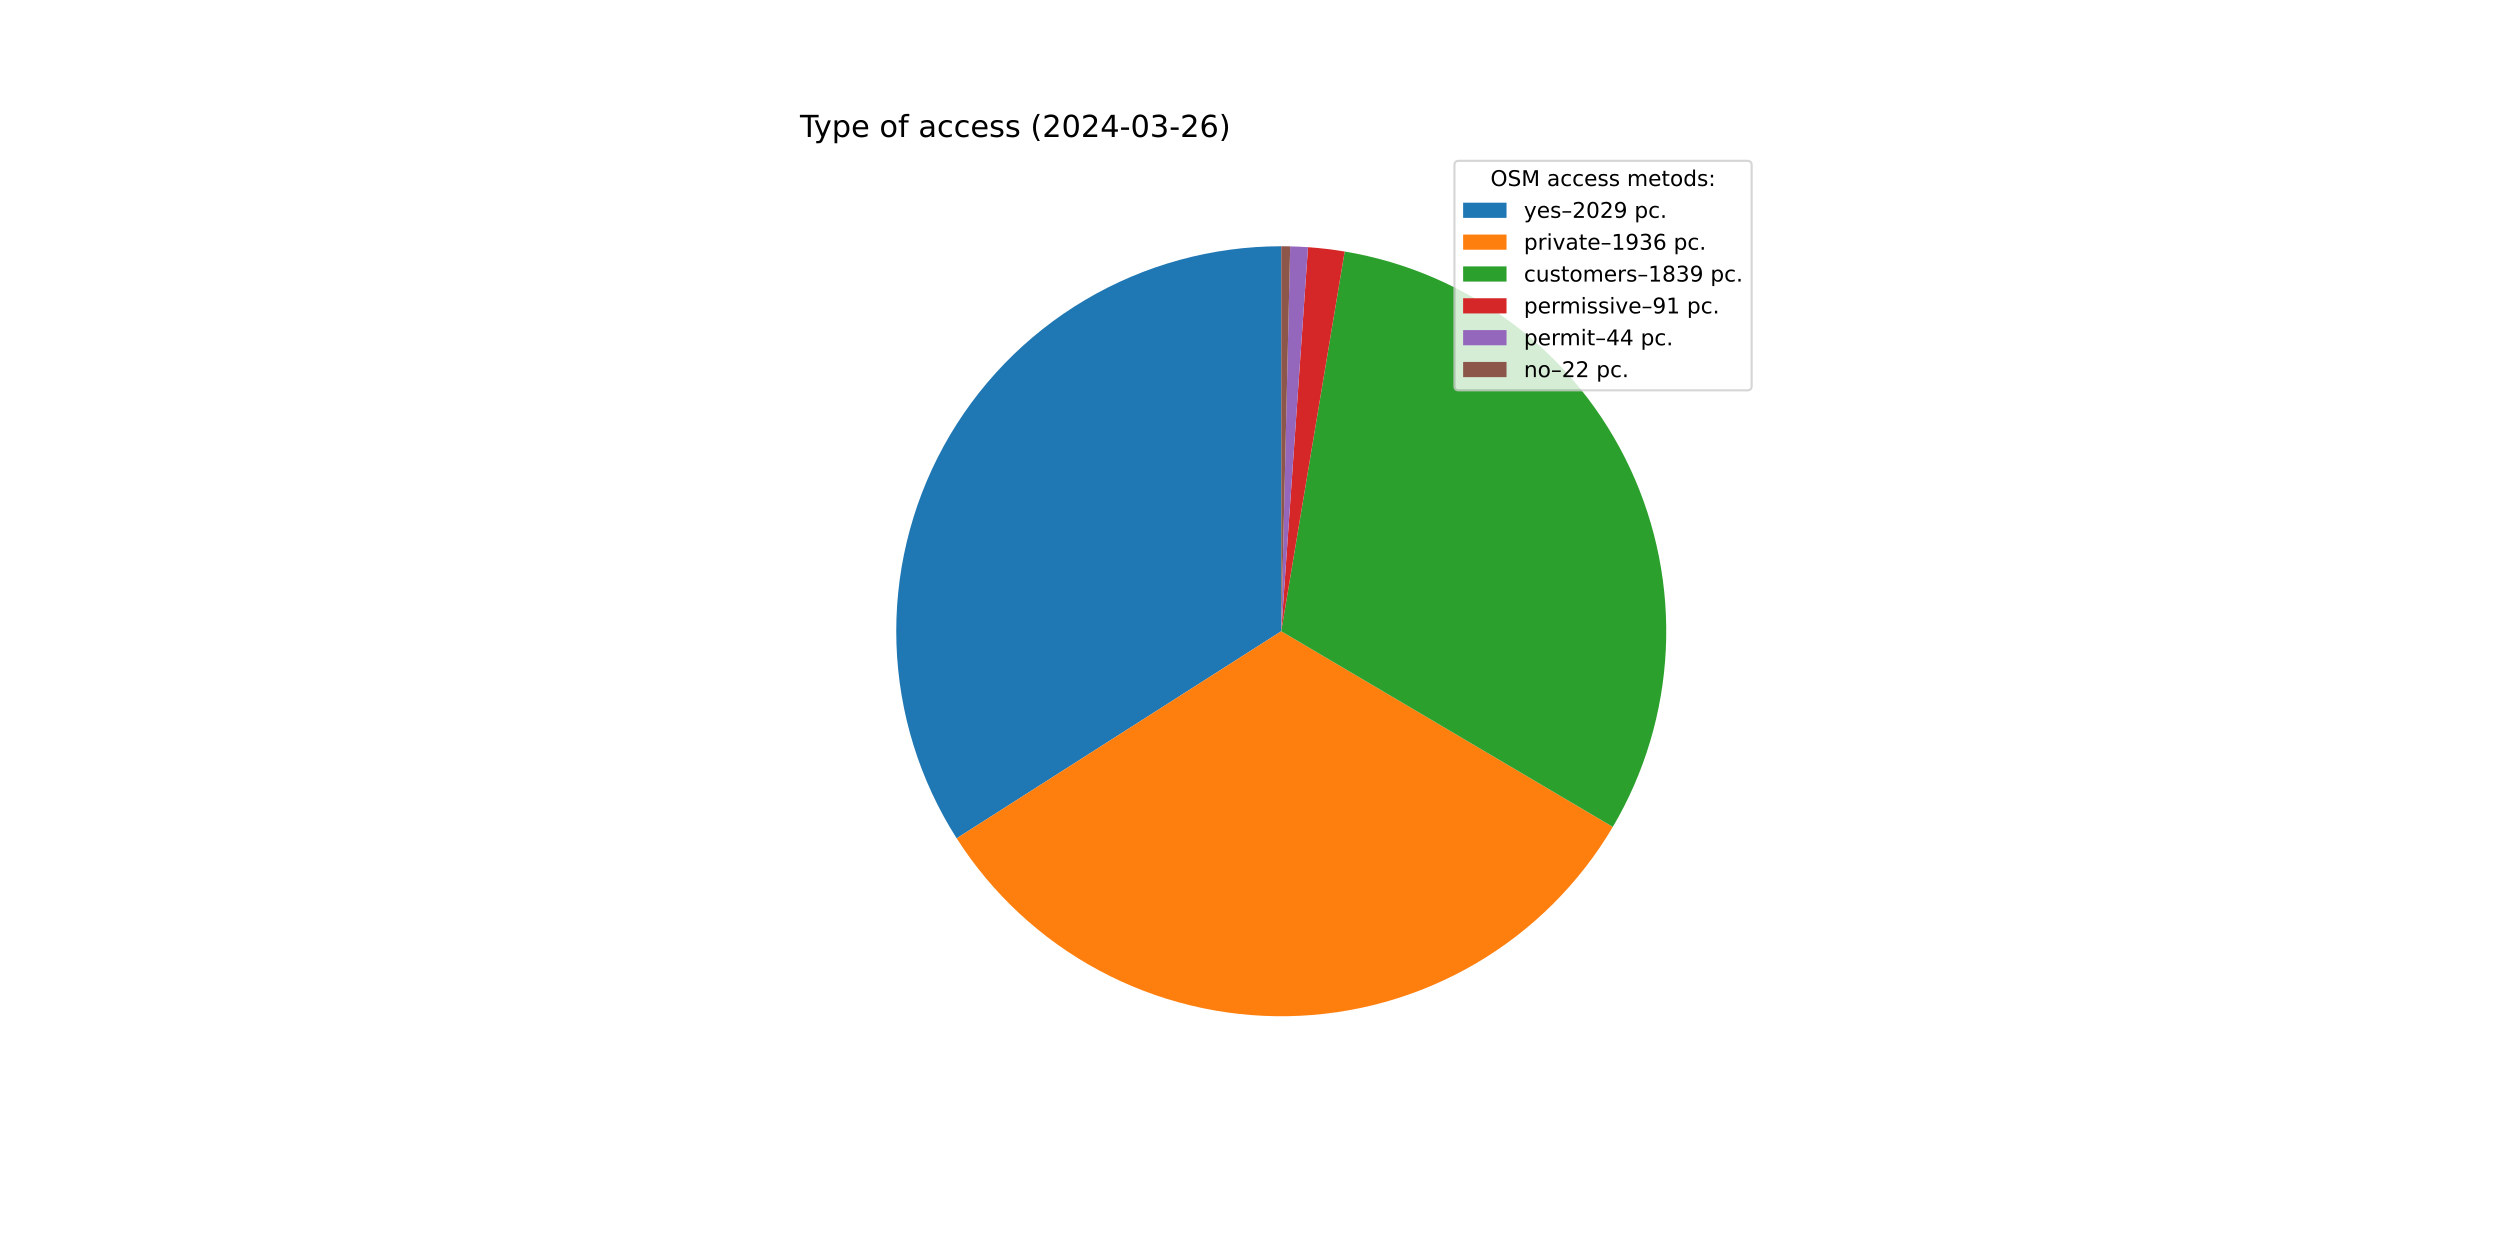
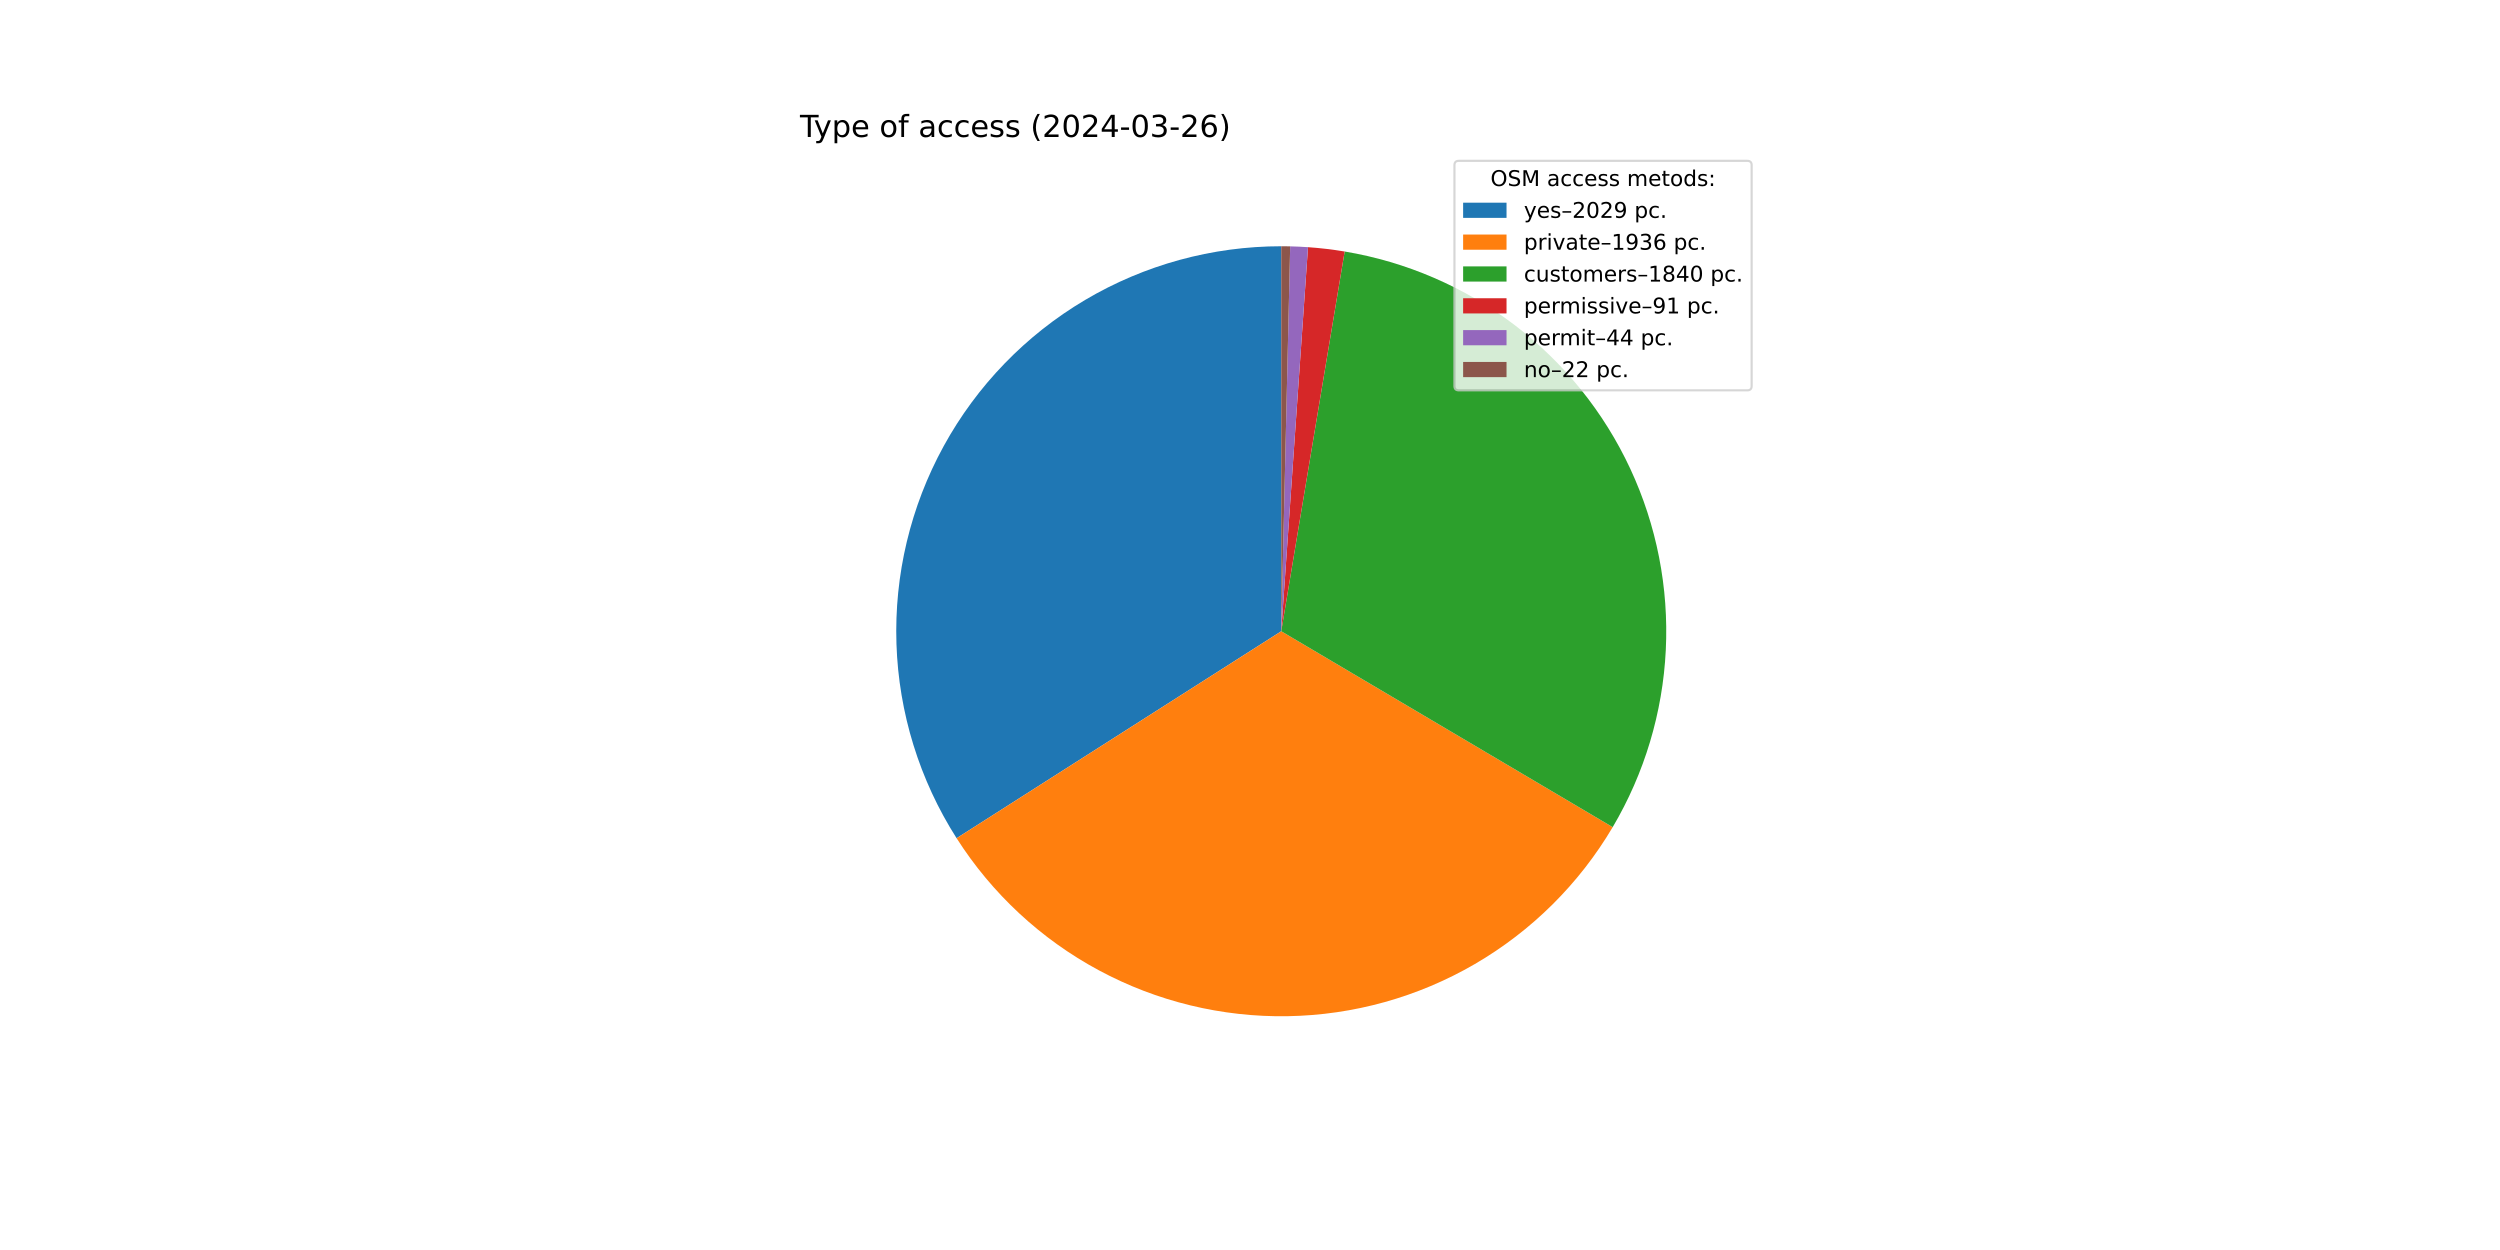
<svg xmlns="http://www.w3.org/2000/svg" xmlns:xlink="http://www.w3.org/1999/xlink" width="1152pt" height="576pt" viewBox="0 0 1152 576" version="1.1">
  <defs>
    <style type="text/css">*{stroke-linejoin: round; stroke-linecap: butt}</style>
  </defs>
  <g id="figure_1">
    <g id="patch_1">
      <path d="M 0 576  L 1152 576  L 1152 0  L 0 0  z " style="fill: #ffffff" />
    </g>
    <g id="axes_1">
      <g id="patch_2">
-         <path d="M 590.4 113.472  C 558.595 113.472 527.367 122.025 500.001 138.231  C 472.635 154.438 450.124 177.709 434.834 205.598  C 419.545 233.488 412.034 264.982 413.09 296.769  C 414.146 328.557 423.73 359.483 440.836 386.297  L 590.4 290.88  z " style="fill: #1f77b4" />
+         <path d="M 590.4 113.472  C 558.6 113.472 527.378 122.022 500.015 138.223  C 472.652 154.424 450.141 177.689 434.85 205.57  C 419.558 233.452 412.041 264.939 413.088 296.722  C 414.135 328.504 423.709 359.428 440.802 386.243  L 590.4 290.88  z " style="fill: #1f77b4" />
      </g>
      <g id="patch_3">
-         <path d="M 440.836 386.297  C 457.15 411.867 479.751 432.832 506.474 447.181  C 533.197 461.53 563.158 468.789 593.485 468.261  C 623.812 467.734 653.503 459.437 679.711 444.168  C 705.918 428.899 727.777 407.16 743.191 381.037  L 590.4 290.88  z " style="fill: #ff7f0e" />
+         <path d="M 440.802 386.243  C 457.104 411.815 479.693 432.786 506.405 447.144  C 533.117 461.502 563.069 468.774 593.391 468.263  C 623.713 467.751 653.404 459.474 679.616 444.223  C 705.829 428.972 727.698 407.252 743.128 381.145  L 590.4 290.88  z " style="fill: #ff7f0e" />
      </g>
      <g id="patch_4">
-         <path d="M 743.191 381.037  C 757.826 356.237 766.204 328.241 767.6 299.478  C 768.995 270.716 763.367 242.041 751.203 215.939  C 739.038 189.838 720.7 167.087 697.777 149.657  C 674.854 132.228 648.028 120.639 619.625 115.896  L 590.4 290.88  z " style="fill: #2ca02c" />
+         <path d="M 743.128 381.145  C 757.785 356.344 766.184 328.343 767.595 299.57  C 769.006 270.797 763.388 242.109 751.228 215.994  C 739.068 189.878 720.728 167.114 697.799 149.674  C 674.87 132.235 648.034 120.64 619.62 115.895  L 590.4 290.88  z " style="fill: #2ca02c" />
      </g>
      <g id="patch_5">
-         <path d="M 619.625 115.896  C 616.827 115.428 614.019 115.028 611.202 114.696  C 608.385 114.363 605.561 114.098 602.732 113.901  L 590.4 290.88  z " style="fill: #d62728" />
+         <path d="M 619.62 115.895  C 616.823 115.428 614.015 115.028 611.199 114.695  C 608.382 114.363 605.559 114.098 602.73 113.901  L 590.4 290.88  z " style="fill: #d62728" />
      </g>
      <g id="patch_6">
-         <path d="M 602.732 113.901  C 601.364 113.806 599.995 113.726 598.625 113.663  C 597.255 113.599 595.885 113.551 594.514 113.52  L 590.4 290.88  z " style="fill: #9467bd" />
+         <path d="M 602.73 113.901  C 601.362 113.806 599.993 113.726 598.624 113.663  C 597.254 113.599 595.884 113.551 594.513 113.52  L 590.4 290.88  z " style="fill: #9467bd" />
      </g>
      <g id="patch_7">
-         <path d="M 594.514 113.52  C 593.828 113.504 593.143 113.492 592.457 113.484  C 591.771 113.476 591.086 113.472 590.4 113.472  L 590.4 290.88  z " style="fill: #8c564b" />
+         <path d="M 594.513 113.52  C 593.828 113.504 593.142 113.492 592.457 113.484  C 591.771 113.476 591.086 113.472 590.4 113.472  L 590.4 290.88  z " style="fill: #8c564b" />
      </g>
      <g id="matplotlib.axis_1" />
      <g id="matplotlib.axis_2" />
      <g id="text_1">
        <g transform="translate(368.64 63.12) scale(0.14 -0.14)">
          <defs>
            <path id="DejaVuSans-54" d="M -19 4666  L 3928 4666  L 3928 4134  L 2272 4134  L 2272 0  L 1638 0  L 1638 4134  L -19 4134  L -19 4666  z " transform="scale(0.015625)" />
            <path id="DejaVuSans-79" d="M 2059 -325  Q 1816 -950 1584 -1140  Q 1353 -1331 966 -1331  L 506 -1331  L 506 -850  L 844 -850  Q 1081 -850 1212 -737  Q 1344 -625 1503 -206  L 1606 56  L 191 3500  L 800 3500  L 1894 763  L 2988 3500  L 3597 3500  L 2059 -325  z " transform="scale(0.015625)" />
            <path id="DejaVuSans-70" d="M 1159 525  L 1159 -1331  L 581 -1331  L 581 3500  L 1159 3500  L 1159 2969  Q 1341 3281 1617 3432  Q 1894 3584 2278 3584  Q 2916 3584 3314 3078  Q 3713 2572 3713 1747  Q 3713 922 3314 415  Q 2916 -91 2278 -91  Q 1894 -91 1617 61  Q 1341 213 1159 525  z M 3116 1747  Q 3116 2381 2855 2742  Q 2594 3103 2138 3103  Q 1681 3103 1420 2742  Q 1159 2381 1159 1747  Q 1159 1113 1420 752  Q 1681 391 2138 391  Q 2594 391 2855 752  Q 3116 1113 3116 1747  z " transform="scale(0.015625)" />
            <path id="DejaVuSans-65" d="M 3597 1894  L 3597 1613  L 953 1613  Q 991 1019 1311 708  Q 1631 397 2203 397  Q 2534 397 2845 478  Q 3156 559 3463 722  L 3463 178  Q 3153 47 2828 -22  Q 2503 -91 2169 -91  Q 1331 -91 842 396  Q 353 884 353 1716  Q 353 2575 817 3079  Q 1281 3584 2069 3584  Q 2775 3584 3186 3129  Q 3597 2675 3597 1894  z M 3022 2063  Q 3016 2534 2758 2815  Q 2500 3097 2075 3097  Q 1594 3097 1305 2825  Q 1016 2553 972 2059  L 3022 2063  z " transform="scale(0.015625)" />
            <path id="DejaVuSans-20" transform="scale(0.015625)" />
            <path id="DejaVuSans-6f" d="M 1959 3097  Q 1497 3097 1228 2736  Q 959 2375 959 1747  Q 959 1119 1226 758  Q 1494 397 1959 397  Q 2419 397 2687 759  Q 2956 1122 2956 1747  Q 2956 2369 2687 2733  Q 2419 3097 1959 3097  z M 1959 3584  Q 2709 3584 3137 3096  Q 3566 2609 3566 1747  Q 3566 888 3137 398  Q 2709 -91 1959 -91  Q 1206 -91 779 398  Q 353 888 353 1747  Q 353 2609 779 3096  Q 1206 3584 1959 3584  z " transform="scale(0.015625)" />
            <path id="DejaVuSans-66" d="M 2375 4863  L 2375 4384  L 1825 4384  Q 1516 4384 1395 4259  Q 1275 4134 1275 3809  L 1275 3500  L 2222 3500  L 2222 3053  L 1275 3053  L 1275 0  L 697 0  L 697 3053  L 147 3053  L 147 3500  L 697 3500  L 697 3744  Q 697 4328 969 4595  Q 1241 4863 1831 4863  L 2375 4863  z " transform="scale(0.015625)" />
            <path id="DejaVuSans-61" d="M 2194 1759  Q 1497 1759 1228 1600  Q 959 1441 959 1056  Q 959 750 1161 570  Q 1363 391 1709 391  Q 2188 391 2477 730  Q 2766 1069 2766 1631  L 2766 1759  L 2194 1759  z M 3341 1997  L 3341 0  L 2766 0  L 2766 531  Q 2569 213 2275 61  Q 1981 -91 1556 -91  Q 1019 -91 701 211  Q 384 513 384 1019  Q 384 1609 779 1909  Q 1175 2209 1959 2209  L 2766 2209  L 2766 2266  Q 2766 2663 2505 2880  Q 2244 3097 1772 3097  Q 1472 3097 1187 3025  Q 903 2953 641 2809  L 641 3341  Q 956 3463 1253 3523  Q 1550 3584 1831 3584  Q 2591 3584 2966 3190  Q 3341 2797 3341 1997  z " transform="scale(0.015625)" />
            <path id="DejaVuSans-63" d="M 3122 3366  L 3122 2828  Q 2878 2963 2633 3030  Q 2388 3097 2138 3097  Q 1578 3097 1268 2742  Q 959 2388 959 1747  Q 959 1106 1268 751  Q 1578 397 2138 397  Q 2388 397 2633 464  Q 2878 531 3122 666  L 3122 134  Q 2881 22 2623 -34  Q 2366 -91 2075 -91  Q 1284 -91 818 406  Q 353 903 353 1747  Q 353 2603 823 3093  Q 1294 3584 2113 3584  Q 2378 3584 2631 3529  Q 2884 3475 3122 3366  z " transform="scale(0.015625)" />
            <path id="DejaVuSans-73" d="M 2834 3397  L 2834 2853  Q 2591 2978 2328 3040  Q 2066 3103 1784 3103  Q 1356 3103 1142 2972  Q 928 2841 928 2578  Q 928 2378 1081 2264  Q 1234 2150 1697 2047  L 1894 2003  Q 2506 1872 2764 1633  Q 3022 1394 3022 966  Q 3022 478 2636 193  Q 2250 -91 1575 -91  Q 1294 -91 989 -36  Q 684 19 347 128  L 347 722  Q 666 556 975 473  Q 1284 391 1588 391  Q 1994 391 2212 530  Q 2431 669 2431 922  Q 2431 1156 2273 1281  Q 2116 1406 1581 1522  L 1381 1569  Q 847 1681 609 1914  Q 372 2147 372 2553  Q 372 3047 722 3315  Q 1072 3584 1716 3584  Q 2034 3584 2315 3537  Q 2597 3491 2834 3397  z " transform="scale(0.015625)" />
            <path id="DejaVuSans-28" d="M 1984 4856  Q 1566 4138 1362 3434  Q 1159 2731 1159 2009  Q 1159 1288 1364 580  Q 1569 -128 1984 -844  L 1484 -844  Q 1016 -109 783 600  Q 550 1309 550 2009  Q 550 2706 781 3412  Q 1013 4119 1484 4856  L 1984 4856  z " transform="scale(0.015625)" />
            <path id="DejaVuSans-32" d="M 1228 531  L 3431 531  L 3431 0  L 469 0  L 469 531  Q 828 903 1448 1529  Q 2069 2156 2228 2338  Q 2531 2678 2651 2914  Q 2772 3150 2772 3378  Q 2772 3750 2511 3984  Q 2250 4219 1831 4219  Q 1534 4219 1204 4116  Q 875 4013 500 3803  L 500 4441  Q 881 4594 1212 4672  Q 1544 4750 1819 4750  Q 2544 4750 2975 4387  Q 3406 4025 3406 3419  Q 3406 3131 3298 2873  Q 3191 2616 2906 2266  Q 2828 2175 2409 1742  Q 1991 1309 1228 531  z " transform="scale(0.015625)" />
            <path id="DejaVuSans-30" d="M 2034 4250  Q 1547 4250 1301 3770  Q 1056 3291 1056 2328  Q 1056 1369 1301 889  Q 1547 409 2034 409  Q 2525 409 2770 889  Q 3016 1369 3016 2328  Q 3016 3291 2770 3770  Q 2525 4250 2034 4250  z M 2034 4750  Q 2819 4750 3233 4129  Q 3647 3509 3647 2328  Q 3647 1150 3233 529  Q 2819 -91 2034 -91  Q 1250 -91 836 529  Q 422 1150 422 2328  Q 422 3509 836 4129  Q 1250 4750 2034 4750  z " transform="scale(0.015625)" />
            <path id="DejaVuSans-34" d="M 2419 4116  L 825 1625  L 2419 1625  L 2419 4116  z M 2253 4666  L 3047 4666  L 3047 1625  L 3713 1625  L 3713 1100  L 3047 1100  L 3047 0  L 2419 0  L 2419 1100  L 313 1100  L 313 1709  L 2253 4666  z " transform="scale(0.015625)" />
            <path id="DejaVuSans-2d" d="M 313 2009  L 1997 2009  L 1997 1497  L 313 1497  L 313 2009  z " transform="scale(0.015625)" />
            <path id="DejaVuSans-33" d="M 2597 2516  Q 3050 2419 3304 2112  Q 3559 1806 3559 1356  Q 3559 666 3084 287  Q 2609 -91 1734 -91  Q 1441 -91 1130 -33  Q 819 25 488 141  L 488 750  Q 750 597 1062 519  Q 1375 441 1716 441  Q 2309 441 2620 675  Q 2931 909 2931 1356  Q 2931 1769 2642 2001  Q 2353 2234 1838 2234  L 1294 2234  L 1294 2753  L 1863 2753  Q 2328 2753 2575 2939  Q 2822 3125 2822 3475  Q 2822 3834 2567 4026  Q 2313 4219 1838 4219  Q 1578 4219 1281 4162  Q 984 4106 628 3988  L 628 4550  Q 988 4650 1302 4700  Q 1616 4750 1894 4750  Q 2613 4750 3031 4423  Q 3450 4097 3450 3541  Q 3450 3153 3228 2886  Q 3006 2619 2597 2516  z " transform="scale(0.015625)" />
            <path id="DejaVuSans-36" d="M 2113 2584  Q 1688 2584 1439 2293  Q 1191 2003 1191 1497  Q 1191 994 1439 701  Q 1688 409 2113 409  Q 2538 409 2786 701  Q 3034 994 3034 1497  Q 3034 2003 2786 2293  Q 2538 2584 2113 2584  z M 3366 4563  L 3366 3988  Q 3128 4100 2886 4159  Q 2644 4219 2406 4219  Q 1781 4219 1451 3797  Q 1122 3375 1075 2522  Q 1259 2794 1537 2939  Q 1816 3084 2150 3084  Q 2853 3084 3261 2657  Q 3669 2231 3669 1497  Q 3669 778 3244 343  Q 2819 -91 2113 -91  Q 1303 -91 875 529  Q 447 1150 447 2328  Q 447 3434 972 4092  Q 1497 4750 2381 4750  Q 2619 4750 2861 4703  Q 3103 4656 3366 4563  z " transform="scale(0.015625)" />
            <path id="DejaVuSans-29" d="M 513 4856  L 1013 4856  Q 1481 4119 1714 3412  Q 1947 2706 1947 2009  Q 1947 1309 1714 600  Q 1481 -109 1013 -844  L 513 -844  Q 928 -128 1133 580  Q 1338 1288 1338 2009  Q 1338 2731 1133 3434  Q 928 4138 513 4856  z " transform="scale(0.015625)" />
          </defs>
          <use xlink:href="#DejaVuSans-54" />
          <use xlink:href="#DejaVuSans-79" x="45.459" />
          <use xlink:href="#DejaVuSans-70" x="104.639" />
          <use xlink:href="#DejaVuSans-65" x="168.115" />
          <use xlink:href="#DejaVuSans-20" x="229.639" />
          <use xlink:href="#DejaVuSans-6f" x="261.426" />
          <use xlink:href="#DejaVuSans-66" x="322.607" />
          <use xlink:href="#DejaVuSans-20" x="357.812" />
          <use xlink:href="#DejaVuSans-61" x="389.6" />
          <use xlink:href="#DejaVuSans-63" x="450.879" />
          <use xlink:href="#DejaVuSans-63" x="505.859" />
          <use xlink:href="#DejaVuSans-65" x="560.84" />
          <use xlink:href="#DejaVuSans-73" x="622.363" />
          <use xlink:href="#DejaVuSans-73" x="674.463" />
          <use xlink:href="#DejaVuSans-20" x="726.562" />
          <use xlink:href="#DejaVuSans-28" x="758.35" />
          <use xlink:href="#DejaVuSans-32" x="797.363" />
          <use xlink:href="#DejaVuSans-30" x="860.986" />
          <use xlink:href="#DejaVuSans-32" x="924.609" />
          <use xlink:href="#DejaVuSans-34" x="988.232" />
          <use xlink:href="#DejaVuSans-2d" x="1051.855" />
          <use xlink:href="#DejaVuSans-30" x="1087.939" />
          <use xlink:href="#DejaVuSans-33" x="1151.562" />
          <use xlink:href="#DejaVuSans-2d" x="1215.186" />
          <use xlink:href="#DejaVuSans-32" x="1251.27" />
          <use xlink:href="#DejaVuSans-36" x="1314.893" />
          <use xlink:href="#DejaVuSans-29" x="1378.516" />
        </g>
      </g>
      <g id="legend_1">
        <g id="patch_8">
          <path d="M 672.208 179.867  L 805.16 179.867  Q 807.16 179.867 807.16 177.867  L 807.16 76.12  Q 807.16 74.12 805.16 74.12  L 672.208 74.12  Q 670.208 74.12 670.208 76.12  L 670.208 177.867  Q 670.208 179.867 672.208 179.867  z " style="fill: #ffffff; opacity: 0.8; stroke: #cccccc; stroke-linejoin: miter" />
        </g>
        <g id="text_2">
          <g transform="translate(686.8038 85.71844) scale(0.1 -0.1)">
            <defs>
              <path id="DejaVuSans-4f" d="M 2522 4238  Q 1834 4238 1429 3725  Q 1025 3213 1025 2328  Q 1025 1447 1429 934  Q 1834 422 2522 422  Q 3209 422 3611 934  Q 4013 1447 4013 2328  Q 4013 3213 3611 3725  Q 3209 4238 2522 4238  z M 2522 4750  Q 3503 4750 4090 4092  Q 4678 3434 4678 2328  Q 4678 1225 4090 567  Q 3503 -91 2522 -91  Q 1538 -91 948 565  Q 359 1222 359 2328  Q 359 3434 948 4092  Q 1538 4750 2522 4750  z " transform="scale(0.015625)" />
              <path id="DejaVuSans-53" d="M 3425 4513  L 3425 3897  Q 3066 4069 2747 4153  Q 2428 4238 2131 4238  Q 1616 4238 1336 4038  Q 1056 3838 1056 3469  Q 1056 3159 1242 3001  Q 1428 2844 1947 2747  L 2328 2669  Q 3034 2534 3370 2195  Q 3706 1856 3706 1288  Q 3706 609 3251 259  Q 2797 -91 1919 -91  Q 1588 -91 1214 -16  Q 841 59 441 206  L 441 856  Q 825 641 1194 531  Q 1563 422 1919 422  Q 2459 422 2753 634  Q 3047 847 3047 1241  Q 3047 1584 2836 1778  Q 2625 1972 2144 2069  L 1759 2144  Q 1053 2284 737 2584  Q 422 2884 422 3419  Q 422 4038 858 4394  Q 1294 4750 2059 4750  Q 2388 4750 2728 4690  Q 3069 4631 3425 4513  z " transform="scale(0.015625)" />
              <path id="DejaVuSans-4d" d="M 628 4666  L 1569 4666  L 2759 1491  L 3956 4666  L 4897 4666  L 4897 0  L 4281 0  L 4281 4097  L 3078 897  L 2444 897  L 1241 4097  L 1241 0  L 628 0  L 628 4666  z " transform="scale(0.015625)" />
              <path id="DejaVuSans-6d" d="M 3328 2828  Q 3544 3216 3844 3400  Q 4144 3584 4550 3584  Q 5097 3584 5394 3201  Q 5691 2819 5691 2113  L 5691 0  L 5113 0  L 5113 2094  Q 5113 2597 4934 2840  Q 4756 3084 4391 3084  Q 3944 3084 3684 2787  Q 3425 2491 3425 1978  L 3425 0  L 2847 0  L 2847 2094  Q 2847 2600 2669 2842  Q 2491 3084 2119 3084  Q 1678 3084 1418 2786  Q 1159 2488 1159 1978  L 1159 0  L 581 0  L 581 3500  L 1159 3500  L 1159 2956  Q 1356 3278 1631 3431  Q 1906 3584 2284 3584  Q 2666 3584 2933 3390  Q 3200 3197 3328 2828  z " transform="scale(0.015625)" />
              <path id="DejaVuSans-74" d="M 1172 4494  L 1172 3500  L 2356 3500  L 2356 3053  L 1172 3053  L 1172 1153  Q 1172 725 1289 603  Q 1406 481 1766 481  L 2356 481  L 2356 0  L 1766 0  Q 1100 0 847 248  Q 594 497 594 1153  L 594 3053  L 172 3053  L 172 3500  L 594 3500  L 594 4494  L 1172 4494  z " transform="scale(0.015625)" />
              <path id="DejaVuSans-64" d="M 2906 2969  L 2906 4863  L 3481 4863  L 3481 0  L 2906 0  L 2906 525  Q 2725 213 2448 61  Q 2172 -91 1784 -91  Q 1150 -91 751 415  Q 353 922 353 1747  Q 353 2572 751 3078  Q 1150 3584 1784 3584  Q 2172 3584 2448 3432  Q 2725 3281 2906 2969  z M 947 1747  Q 947 1113 1208 752  Q 1469 391 1925 391  Q 2381 391 2643 752  Q 2906 1113 2906 1747  Q 2906 2381 2643 2742  Q 2381 3103 1925 3103  Q 1469 3103 1208 2742  Q 947 2381 947 1747  z " transform="scale(0.015625)" />
              <path id="DejaVuSans-3a" d="M 750 794  L 1409 794  L 1409 0  L 750 0  L 750 794  z M 750 3309  L 1409 3309  L 1409 2516  L 750 2516  L 750 3309  z " transform="scale(0.015625)" />
            </defs>
            <use xlink:href="#DejaVuSans-4f" />
            <use xlink:href="#DejaVuSans-53" x="78.711" />
            <use xlink:href="#DejaVuSans-4d" x="142.188" />
            <use xlink:href="#DejaVuSans-20" x="228.467" />
            <use xlink:href="#DejaVuSans-61" x="260.254" />
            <use xlink:href="#DejaVuSans-63" x="321.533" />
            <use xlink:href="#DejaVuSans-63" x="376.514" />
            <use xlink:href="#DejaVuSans-65" x="431.494" />
            <use xlink:href="#DejaVuSans-73" x="493.018" />
            <use xlink:href="#DejaVuSans-73" x="545.117" />
            <use xlink:href="#DejaVuSans-20" x="597.217" />
            <use xlink:href="#DejaVuSans-6d" x="629.004" />
            <use xlink:href="#DejaVuSans-65" x="726.416" />
            <use xlink:href="#DejaVuSans-74" x="787.939" />
            <use xlink:href="#DejaVuSans-6f" x="827.148" />
            <use xlink:href="#DejaVuSans-64" x="888.33" />
            <use xlink:href="#DejaVuSans-73" x="951.807" />
            <use xlink:href="#DejaVuSans-3a" x="1003.906" />
          </g>
        </g>
        <g id="patch_9">
          <path d="M 674.208 100.397  L 694.208 100.397  L 694.208 93.397  L 674.208 93.397  z " style="fill: #1f77b4" />
        </g>
        <g id="text_3">
          <g transform="translate(702.2084 100.3966) scale(0.1 -0.1)">
            <defs>
              <path id="DejaVuSans-2013" d="M 313 1978  L 2888 1978  L 2888 1528  L 313 1528  L 313 1978  z " transform="scale(0.015625)" />
              <path id="DejaVuSans-39" d="M 703 97  L 703 672  Q 941 559 1184 500  Q 1428 441 1663 441  Q 2288 441 2617 861  Q 2947 1281 2994 2138  Q 2813 1869 2534 1725  Q 2256 1581 1919 1581  Q 1219 1581 811 2004  Q 403 2428 403 3163  Q 403 3881 828 4315  Q 1253 4750 1959 4750  Q 2769 4750 3195 4129  Q 3622 3509 3622 2328  Q 3622 1225 3098 567  Q 2575 -91 1691 -91  Q 1453 -91 1209 -44  Q 966 3 703 97  z M 1959 2075  Q 2384 2075 2632 2365  Q 2881 2656 2881 3163  Q 2881 3666 2632 3958  Q 2384 4250 1959 4250  Q 1534 4250 1286 3958  Q 1038 3666 1038 3163  Q 1038 2656 1286 2365  Q 1534 2075 1959 2075  z " transform="scale(0.015625)" />
              <path id="DejaVuSans-2e" d="M 684 794  L 1344 794  L 1344 0  L 684 0  L 684 794  z " transform="scale(0.015625)" />
            </defs>
            <use xlink:href="#DejaVuSans-79" />
            <use xlink:href="#DejaVuSans-65" x="59.18" />
            <use xlink:href="#DejaVuSans-73" x="120.703" />
            <use xlink:href="#DejaVuSans-2013" x="172.803" />
            <use xlink:href="#DejaVuSans-32" x="222.803" />
            <use xlink:href="#DejaVuSans-30" x="286.426" />
            <use xlink:href="#DejaVuSans-32" x="350.049" />
            <use xlink:href="#DejaVuSans-39" x="413.672" />
            <use xlink:href="#DejaVuSans-20" x="477.295" />
            <use xlink:href="#DejaVuSans-70" x="509.082" />
            <use xlink:href="#DejaVuSans-63" x="572.559" />
            <use xlink:href="#DejaVuSans-2e" x="627.539" />
          </g>
        </g>
        <g id="patch_10">
          <path d="M 674.208 115.075  L 694.208 115.075  L 694.208 108.075  L 674.208 108.075  z " style="fill: #ff7f0e" />
        </g>
        <g id="text_4">
          <g transform="translate(702.2084 115.0747) scale(0.1 -0.1)">
            <defs>
              <path id="DejaVuSans-72" d="M 2631 2963  Q 2534 3019 2420 3045  Q 2306 3072 2169 3072  Q 1681 3072 1420 2755  Q 1159 2438 1159 1844  L 1159 0  L 581 0  L 581 3500  L 1159 3500  L 1159 2956  Q 1341 3275 1631 3429  Q 1922 3584 2338 3584  Q 2397 3584 2469 3576  Q 2541 3569 2628 3553  L 2631 2963  z " transform="scale(0.015625)" />
              <path id="DejaVuSans-69" d="M 603 3500  L 1178 3500  L 1178 0  L 603 0  L 603 3500  z M 603 4863  L 1178 4863  L 1178 4134  L 603 4134  L 603 4863  z " transform="scale(0.015625)" />
              <path id="DejaVuSans-76" d="M 191 3500  L 800 3500  L 1894 563  L 2988 3500  L 3597 3500  L 2284 0  L 1503 0  L 191 3500  z " transform="scale(0.015625)" />
              <path id="DejaVuSans-31" d="M 794 531  L 1825 531  L 1825 4091  L 703 3866  L 703 4441  L 1819 4666  L 2450 4666  L 2450 531  L 3481 531  L 3481 0  L 794 0  L 794 531  z " transform="scale(0.015625)" />
            </defs>
            <use xlink:href="#DejaVuSans-70" />
            <use xlink:href="#DejaVuSans-72" x="63.477" />
            <use xlink:href="#DejaVuSans-69" x="104.59" />
            <use xlink:href="#DejaVuSans-76" x="132.373" />
            <use xlink:href="#DejaVuSans-61" x="191.553" />
            <use xlink:href="#DejaVuSans-74" x="252.832" />
            <use xlink:href="#DejaVuSans-65" x="292.041" />
            <use xlink:href="#DejaVuSans-2013" x="353.564" />
            <use xlink:href="#DejaVuSans-31" x="403.564" />
            <use xlink:href="#DejaVuSans-39" x="467.188" />
            <use xlink:href="#DejaVuSans-33" x="530.811" />
            <use xlink:href="#DejaVuSans-36" x="594.434" />
            <use xlink:href="#DejaVuSans-20" x="658.057" />
            <use xlink:href="#DejaVuSans-70" x="689.844" />
            <use xlink:href="#DejaVuSans-63" x="753.32" />
            <use xlink:href="#DejaVuSans-2e" x="808.301" />
          </g>
        </g>
        <g id="patch_11">
          <path d="M 674.208 129.753  L 694.208 129.753  L 694.208 122.753  L 674.208 122.753  z " style="fill: #2ca02c" />
        </g>
        <g id="text_5">
          <g transform="translate(702.2084 129.7528) scale(0.1 -0.1)">
            <defs>
              <path id="DejaVuSans-75" d="M 544 1381  L 544 3500  L 1119 3500  L 1119 1403  Q 1119 906 1312 657  Q 1506 409 1894 409  Q 2359 409 2629 706  Q 2900 1003 2900 1516  L 2900 3500  L 3475 3500  L 3475 0  L 2900 0  L 2900 538  Q 2691 219 2414 64  Q 2138 -91 1772 -91  Q 1169 -91 856 284  Q 544 659 544 1381  z M 1991 3584  L 1991 3584  z " transform="scale(0.015625)" />
              <path id="DejaVuSans-38" d="M 2034 2216  Q 1584 2216 1326 1975  Q 1069 1734 1069 1313  Q 1069 891 1326 650  Q 1584 409 2034 409  Q 2484 409 2743 651  Q 3003 894 3003 1313  Q 3003 1734 2745 1975  Q 2488 2216 2034 2216  z M 1403 2484  Q 997 2584 770 2862  Q 544 3141 544 3541  Q 544 4100 942 4425  Q 1341 4750 2034 4750  Q 2731 4750 3128 4425  Q 3525 4100 3525 3541  Q 3525 3141 3298 2862  Q 3072 2584 2669 2484  Q 3125 2378 3379 2068  Q 3634 1759 3634 1313  Q 3634 634 3220 271  Q 2806 -91 2034 -91  Q 1263 -91 848 271  Q 434 634 434 1313  Q 434 1759 690 2068  Q 947 2378 1403 2484  z M 1172 3481  Q 1172 3119 1398 2916  Q 1625 2713 2034 2713  Q 2441 2713 2670 2916  Q 2900 3119 2900 3481  Q 2900 3844 2670 4047  Q 2441 4250 2034 4250  Q 1625 4250 1398 4047  Q 1172 3844 1172 3481  z " transform="scale(0.015625)" />
            </defs>
            <use xlink:href="#DejaVuSans-63" />
            <use xlink:href="#DejaVuSans-75" x="54.98" />
            <use xlink:href="#DejaVuSans-73" x="118.359" />
            <use xlink:href="#DejaVuSans-74" x="170.459" />
            <use xlink:href="#DejaVuSans-6f" x="209.668" />
            <use xlink:href="#DejaVuSans-6d" x="270.85" />
            <use xlink:href="#DejaVuSans-65" x="368.262" />
            <use xlink:href="#DejaVuSans-72" x="429.785" />
            <use xlink:href="#DejaVuSans-73" x="470.898" />
            <use xlink:href="#DejaVuSans-2013" x="522.998" />
            <use xlink:href="#DejaVuSans-31" x="572.998" />
            <use xlink:href="#DejaVuSans-38" x="636.621" />
-             <use xlink:href="#DejaVuSans-33" x="700.244" />
-             <use xlink:href="#DejaVuSans-39" x="763.867" />
+             <use xlink:href="#DejaVuSans-34" x="700.244" />
+             <use xlink:href="#DejaVuSans-30" x="763.867" />
            <use xlink:href="#DejaVuSans-20" x="827.49" />
            <use xlink:href="#DejaVuSans-70" x="859.277" />
            <use xlink:href="#DejaVuSans-63" x="922.754" />
            <use xlink:href="#DejaVuSans-2e" x="977.734" />
          </g>
        </g>
        <g id="patch_12">
          <path d="M 674.208 144.431  L 694.208 144.431  L 694.208 137.431  L 674.208 137.431  z " style="fill: #d62728" />
        </g>
        <g id="text_6">
          <g transform="translate(702.2084 144.4309) scale(0.1 -0.1)">
            <use xlink:href="#DejaVuSans-70" />
            <use xlink:href="#DejaVuSans-65" x="63.477" />
            <use xlink:href="#DejaVuSans-72" x="125" />
            <use xlink:href="#DejaVuSans-6d" x="164.363" />
            <use xlink:href="#DejaVuSans-69" x="261.775" />
            <use xlink:href="#DejaVuSans-73" x="289.559" />
            <use xlink:href="#DejaVuSans-73" x="341.658" />
            <use xlink:href="#DejaVuSans-69" x="393.758" />
            <use xlink:href="#DejaVuSans-76" x="421.541" />
            <use xlink:href="#DejaVuSans-65" x="480.721" />
            <use xlink:href="#DejaVuSans-2013" x="542.244" />
            <use xlink:href="#DejaVuSans-39" x="592.244" />
            <use xlink:href="#DejaVuSans-31" x="655.867" />
            <use xlink:href="#DejaVuSans-20" x="719.49" />
            <use xlink:href="#DejaVuSans-70" x="751.277" />
            <use xlink:href="#DejaVuSans-63" x="814.754" />
            <use xlink:href="#DejaVuSans-2e" x="869.734" />
          </g>
        </g>
        <g id="patch_13">
          <path d="M 674.208 159.109  L 694.208 159.109  L 694.208 152.109  L 674.208 152.109  z " style="fill: #9467bd" />
        </g>
        <g id="text_7">
          <g transform="translate(702.2084 159.1091) scale(0.1 -0.1)">
            <use xlink:href="#DejaVuSans-70" />
            <use xlink:href="#DejaVuSans-65" x="63.477" />
            <use xlink:href="#DejaVuSans-72" x="125" />
            <use xlink:href="#DejaVuSans-6d" x="164.363" />
            <use xlink:href="#DejaVuSans-69" x="261.775" />
            <use xlink:href="#DejaVuSans-74" x="289.559" />
            <use xlink:href="#DejaVuSans-2013" x="328.768" />
            <use xlink:href="#DejaVuSans-34" x="378.768" />
            <use xlink:href="#DejaVuSans-34" x="442.391" />
            <use xlink:href="#DejaVuSans-20" x="506.014" />
            <use xlink:href="#DejaVuSans-70" x="537.801" />
            <use xlink:href="#DejaVuSans-63" x="601.277" />
            <use xlink:href="#DejaVuSans-2e" x="656.258" />
          </g>
        </g>
        <g id="patch_14">
          <path d="M 674.208 173.787  L 694.208 173.787  L 694.208 166.787  L 674.208 166.787  z " style="fill: #8c564b" />
        </g>
        <g id="text_8">
          <g transform="translate(702.2084 173.7872) scale(0.1 -0.1)">
            <defs>
              <path id="DejaVuSans-6e" d="M 3513 2113  L 3513 0  L 2938 0  L 2938 2094  Q 2938 2591 2744 2837  Q 2550 3084 2163 3084  Q 1697 3084 1428 2787  Q 1159 2491 1159 1978  L 1159 0  L 581 0  L 581 3500  L 1159 3500  L 1159 2956  Q 1366 3272 1645 3428  Q 1925 3584 2291 3584  Q 2894 3584 3203 3211  Q 3513 2838 3513 2113  z " transform="scale(0.015625)" />
            </defs>
            <use xlink:href="#DejaVuSans-6e" />
            <use xlink:href="#DejaVuSans-6f" x="63.379" />
            <use xlink:href="#DejaVuSans-2013" x="124.561" />
            <use xlink:href="#DejaVuSans-32" x="174.561" />
            <use xlink:href="#DejaVuSans-32" x="238.184" />
            <use xlink:href="#DejaVuSans-20" x="301.807" />
            <use xlink:href="#DejaVuSans-70" x="333.594" />
            <use xlink:href="#DejaVuSans-63" x="397.07" />
            <use xlink:href="#DejaVuSans-2e" x="452.051" />
          </g>
        </g>
      </g>
    </g>
  </g>
</svg>
